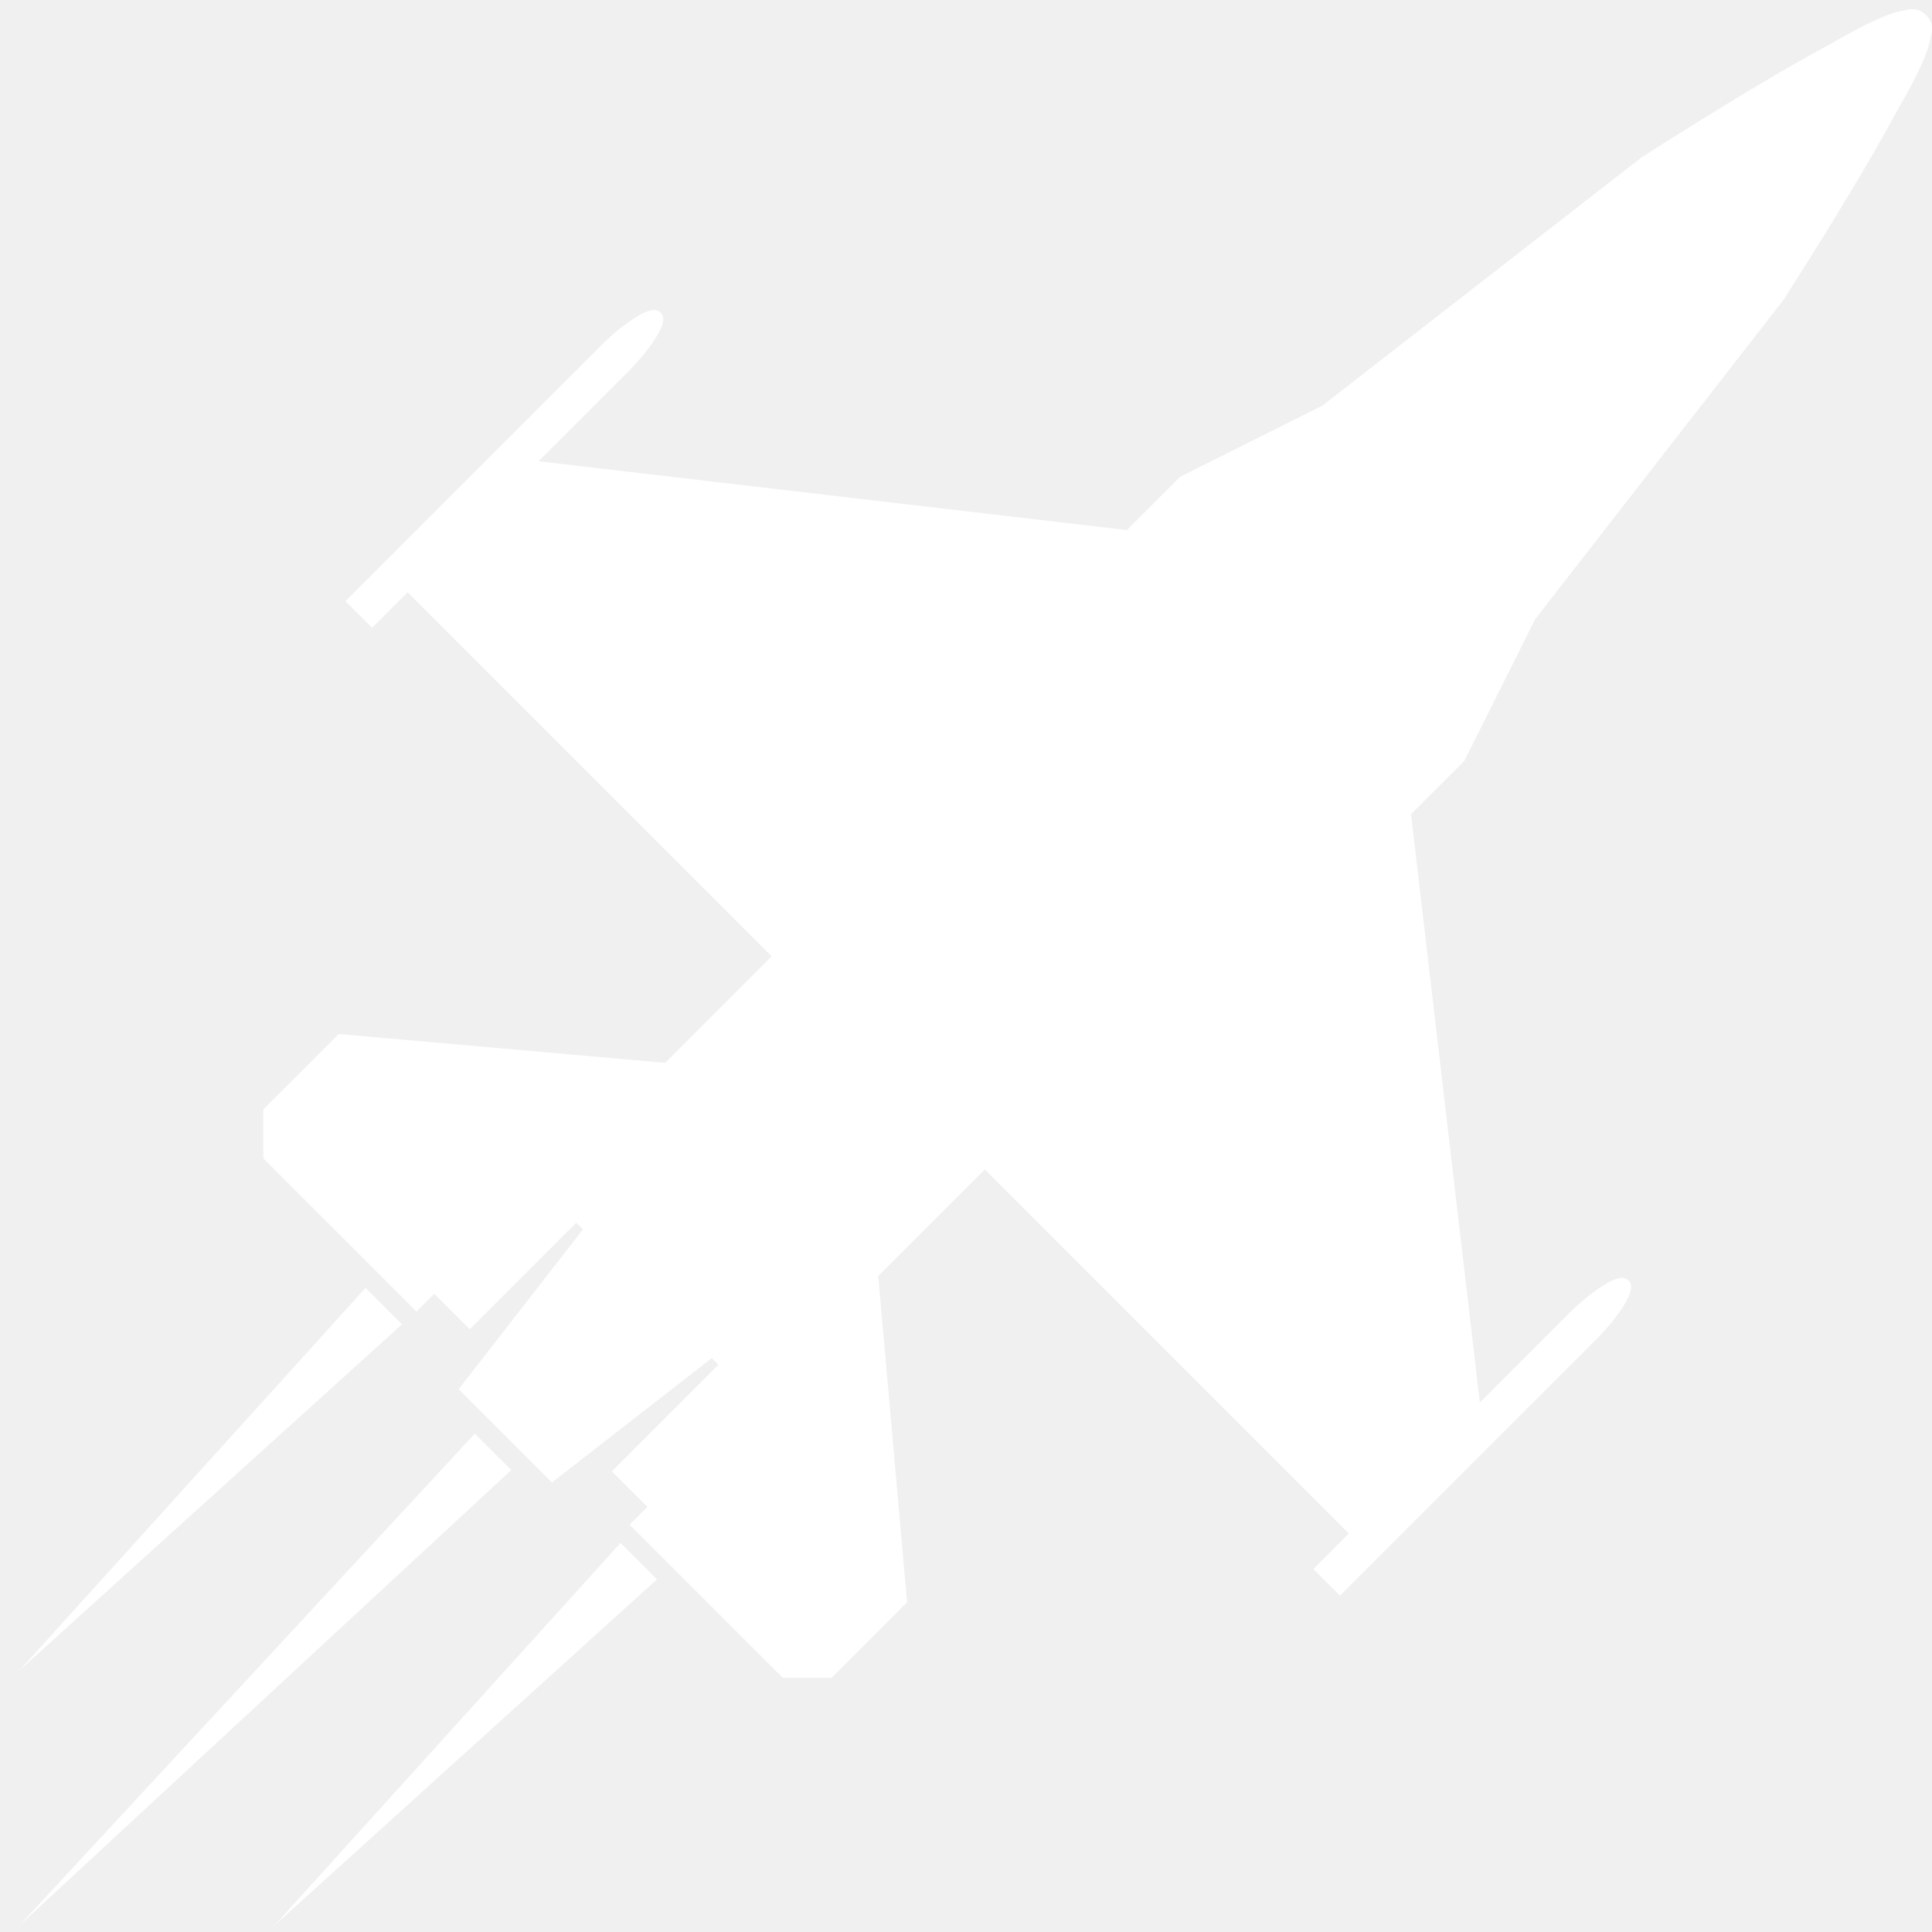
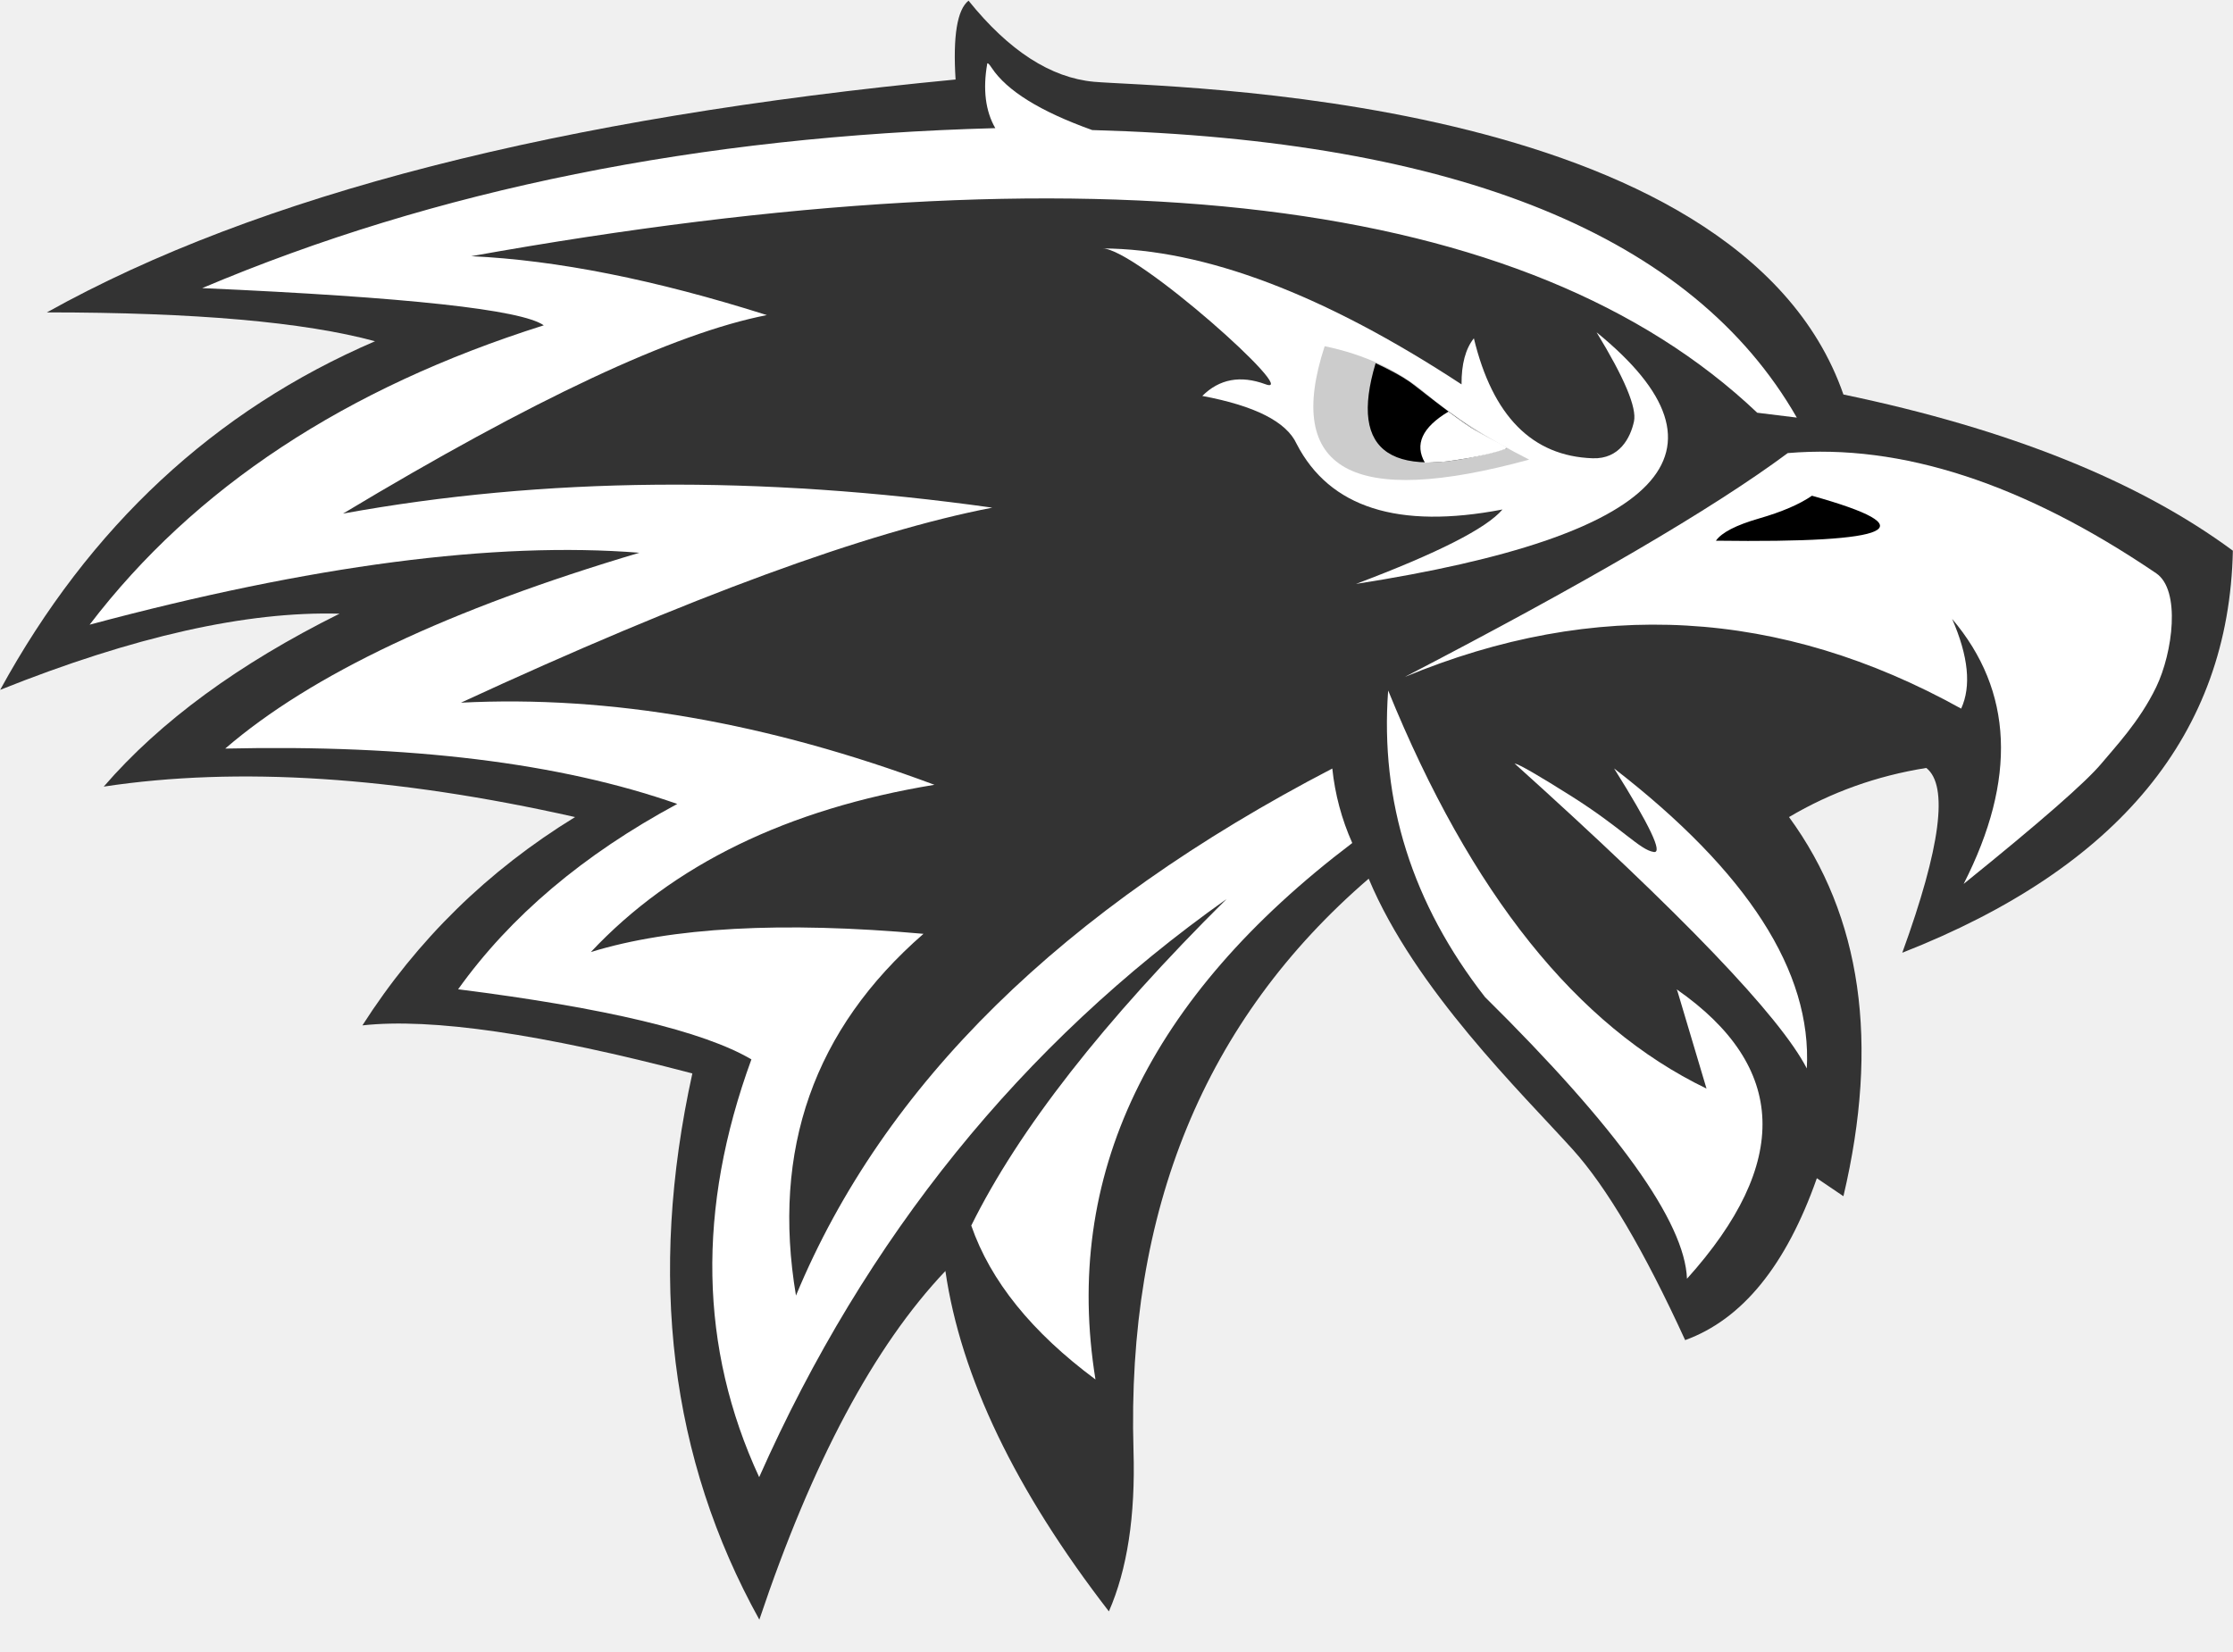
- <svg xmlns="http://www.w3.org/2000/svg" width="75px" height="75px" viewBox="0 0 75 75" version="1.1">
+ <svg xmlns="http://www.w3.org/2000/svg" width="50px" height="37px" viewBox="0 0 50 37" version="1.1">
  <g id="Page-1" stroke="none" stroke-width="1" fill="none" fill-rule="evenodd">
-     <g id="logo" transform="translate(0, -19)" fill="#FFFFFF" fill-rule="nonzero">
-       <path d="M74.492,43.261 C78.149,44.074 80.911,44.765 82.78,45.333 C84.324,45.74 85.299,46.105 85.705,46.43 C86.03,46.593 86.192,46.836 86.192,47.161 C86.192,47.486 86.03,47.73 85.705,47.893 C85.299,48.218 84.324,48.583 82.78,48.99 C80.911,49.558 78.149,50.249 74.492,51.061 L58.892,53.011 L53.042,54.961 L50.117,54.961 L35.858,72.999 L40.733,72.999 C41.383,72.999 41.972,73.06 42.5,73.182 C43.028,73.304 43.292,73.486 43.292,73.73 C43.292,73.974 43.028,74.157 42.5,74.279 C41.972,74.4 41.383,74.461 40.733,74.461 L26.717,74.461 L26.717,72.999 L28.667,72.999 L28.667,53.011 L22.817,53.011 L14.652,62.761 L10.508,62.761 L9.167,61.421 L9.167,53.011 L10.142,53.011 L10.142,51.061 L15.992,51.061 L15.992,50.696 L8.192,49.721 L8.192,44.602 L15.992,43.627 L15.992,43.261 L10.142,43.261 L10.142,41.311 L9.167,41.311 L9.167,32.902 L10.508,31.561 L14.652,31.561 L22.817,41.311 L28.667,41.311 L28.667,21.324 L26.717,21.324 L26.717,19.862 L40.733,19.862 C41.383,19.862 41.972,19.922 42.5,20.044 C43.028,20.166 43.292,20.349 43.292,20.593 C43.292,20.837 43.028,21.019 42.5,21.141 C41.972,21.263 41.383,21.324 40.733,21.324 L35.858,21.324 L50.117,39.361 L53.042,39.361 L58.892,41.311 L74.492,43.261 Z" id="fighter-jet" transform="translate(47.19239, 47.16145) rotate(-45) translate(-47.19239, -47.16145) " />
-       <polygon id="Triangle" transform="translate(9.947962, 84.55204) rotate(-135) translate(-9.947962, -84.55204) " points="9.948 71.552 10.948 97.552 8.948 97.552" />
-       <polygon id="Triangle" transform="translate(7.826641, 76.77386) rotate(-135) translate(-7.826641, -76.77386) " points="7.827 66.774 8.827 86.774 6.827 86.774" />
-       <polygon id="Triangle" transform="translate(17.72614, 86.67336) rotate(-135) translate(-17.72614, -86.67336) " points="17.726 76.673 18.726 96.673 16.726 96.673" />
+     <g id="Group">
+       <path d="M28.832,7.824 C30.427,6.143 31.816,3.54 32.998,0.015 C34.998,3.623 35.498,7.701 34.498,12.249 C37.878,13.137 40.341,13.496 41.886,13.325 C40.661,15.24 39.074,16.795 37.124,17.991 C41.163,18.9 44.681,19.127 47.678,18.673 C46.417,20.132 44.657,21.423 42.398,22.546 C44.476,22.604 47.009,22.035 49.997,20.84 C47.996,24.498 45.198,27.101 41.603,28.648 C43.191,29.079 45.64,29.294 48.951,29.294 C44.241,31.924 37.459,33.662 28.604,34.51 C28.665,35.485 28.568,36.074 28.314,36.276 C27.41,35.153 26.473,34.548 25.504,34.459 C24.05,34.327 11.084,34.253 8.724,27.455 C5.022,26.683 2.115,25.517 0.004,23.957 C0.09,19.858 2.557,16.856 7.406,14.952 C6.547,17.315 6.367,18.695 6.868,19.091 C7.975,18.915 9,18.548 9.942,17.991 C8.318,15.768 7.912,12.937 8.724,9.499 C9.121,9.768 9.319,9.902 9.319,9.902 C10.007,7.947 10.99,6.739 12.268,6.276 C13.187,8.282 14.027,9.706 14.788,10.549 C15.93,11.814 18.318,14.131 19.354,16.611 C23.025,13.449 24.78,9.179 24.62,3.8 C24.576,2.34 24.76,1.14 25.171,0.2 C27.266,2.912 28.487,5.453 28.832,7.824 Z" id="Outer-Eagle" fill="#333333" transform="translate(25.00038, 18.14537) rotate(180) translate(-25.00038, -18.14537) " />
+       <path d="M22.106,1.424 C22.005,2.003 22.065,2.486 22.286,2.87 C15.668,3.048 9.748,4.243 4.527,6.453 C9.127,6.657 11.676,6.935 12.176,7.286 C7.739,8.687 4.349,10.922 2.007,13.991 C6.975,12.66 11.079,12.123 14.317,12.38 C10.057,13.645 6.966,15.107 5.043,16.766 C9.171,16.672 12.545,17.086 15.165,18.006 C13.063,19.138 11.427,20.522 10.258,22.157 C13.566,22.575 15.755,23.098 16.825,23.727 C15.602,27.072 15.66,30.191 16.999,33.084 C19.386,27.704 22.874,23.388 27.463,20.137 C24.715,22.863 22.81,25.3 21.748,27.449 C22.177,28.689 23.104,29.838 24.529,30.896 C23.793,26.348 25.71,22.344 30.279,18.881 C30.042,18.349 29.893,17.793 29.832,17.213 C23.787,20.355 19.784,24.29 17.823,29.017 C17.274,25.75 18.226,23.049 20.678,20.915 C17.512,20.632 15.03,20.768 13.23,21.323 C15.064,19.368 17.629,18.119 20.923,17.577 C17.183,16.181 13.649,15.568 10.321,15.738 C15.449,13.367 19.415,11.912 22.219,11.37 C17.017,10.641 12.172,10.685 7.681,11.503 C11.941,8.942 15.104,7.46 17.171,7.057 C14.673,6.265 12.466,5.826 10.552,5.738 C24.623,3.214 34.221,4.382 39.347,9.244 C39.938,9.316 40.233,9.353 40.233,9.353 C37.902,5.285 32.643,3.139 24.456,2.913 C23.294,2.497 22.543,2.032 22.203,1.516 C22.148,1.433 22.116,1.403 22.106,1.424 Z" id="Path-2" fill="#FFFFFF" />
+       <path d="M33.912,17.099 C37.671,20.484 39.853,22.761 40.457,23.93 C40.574,21.767 39.135,19.527 36.142,17.211 C36.942,18.488 37.239,19.112 37.031,19.082 C36.72,19.036 36.333,18.558 35.2,17.841 C34.444,17.364 34.015,17.116 33.912,17.099 Z" id="Path-3" fill="#FFFFFF" />
+       <path d="M37.544,22.159 C40.026,23.89 40.103,26.05 37.774,28.64 C37.726,27.367 36.218,25.263 33.25,22.33 C31.621,20.239 30.899,17.951 31.083,15.465 C32.932,20.009 35.308,22.981 38.211,24.381 L37.562,22.204 L37.544,22.159 Z" id="Path-5" fill="#FFFFFF" />
+       <path d="M43.969,19.797 C45.164,17.451 45.078,15.473 43.711,13.862 C44.076,14.7 44.143,15.369 43.913,15.871 C39.87,13.626 35.716,13.391 31.45,15.164 C35.495,13.064 38.355,11.392 40.03,10.148 C42.568,9.932 45.318,10.829 48.28,12.84 C48.835,13.216 48.652,14.618 48.28,15.389 C47.908,16.16 47.351,16.742 47.062,17.091 C46.713,17.512 45.682,18.414 43.969,19.797 Z" id="Path-4" fill="#FFFFFF" />
+       <path d="M35.75,7.443 C39.043,10.125 37.248,12.003 30.363,13.078 C32.191,12.389 33.284,11.834 33.643,11.411 C31.307,11.86 29.77,11.37 29.033,9.941 C28.806,9.447 28.102,9.089 26.921,8.868 C27.305,8.487 27.776,8.4 28.336,8.606 C29.174,8.915 25.437,5.564 24.687,5.564 C26.971,5.577 29.651,6.592 32.726,8.609 C32.723,8.156 32.815,7.812 33.002,7.577 C33.423,9.321 34.31,10.217 35.662,10.264 C36.261,10.285 36.508,9.806 36.587,9.439 C36.653,9.131 36.374,8.466 35.75,7.443 Z" id="Path-6" fill="#FFFFFF" />
+       <path d="M29.661,7.754 C28.754,10.532 30.28,11.379 34.24,10.294 C33.313,9.824 32.541,9.329 31.925,8.81 C31.308,8.29 30.553,7.939 29.661,7.754 Z" id="Path-7" fill-opacity="0.2" fill="#000000" />
+       <path d="M40.572,11.103 C43.165,11.828 42.448,12.164 38.422,12.11 C38.551,11.927 38.872,11.761 39.385,11.613 C39.898,11.465 40.294,11.295 40.572,11.103 Z" id="Path-8" fill="#000000" />
+       <path d="M30.802,8.134 C30.192,10.169 31.168,10.806 33.729,10.045 C33.758,10.036 33.317,9.834 32.918,9.563 C32.329,9.163 31.741,8.675 31.561,8.549 C31.389,8.429 31.136,8.291 30.802,8.134 Z" id="Path-9" fill="#000000" />
+       <path d="M32.433,9.219 C31.844,9.572 31.669,9.954 31.907,10.364 C32.006,10.36 32.138,10.353 32.304,10.344 C32.365,10.34 32.729,10.292 33.067,10.224 C33.407,10.156 33.713,10.065 33.73,10.043 C33.759,10.007 33.453,9.88 33.039,9.64 C32.913,9.567 32.711,9.426 32.433,9.219 Z" id="Path-10" fill="#FFFFFF" />
    </g>
  </g>
</svg>
